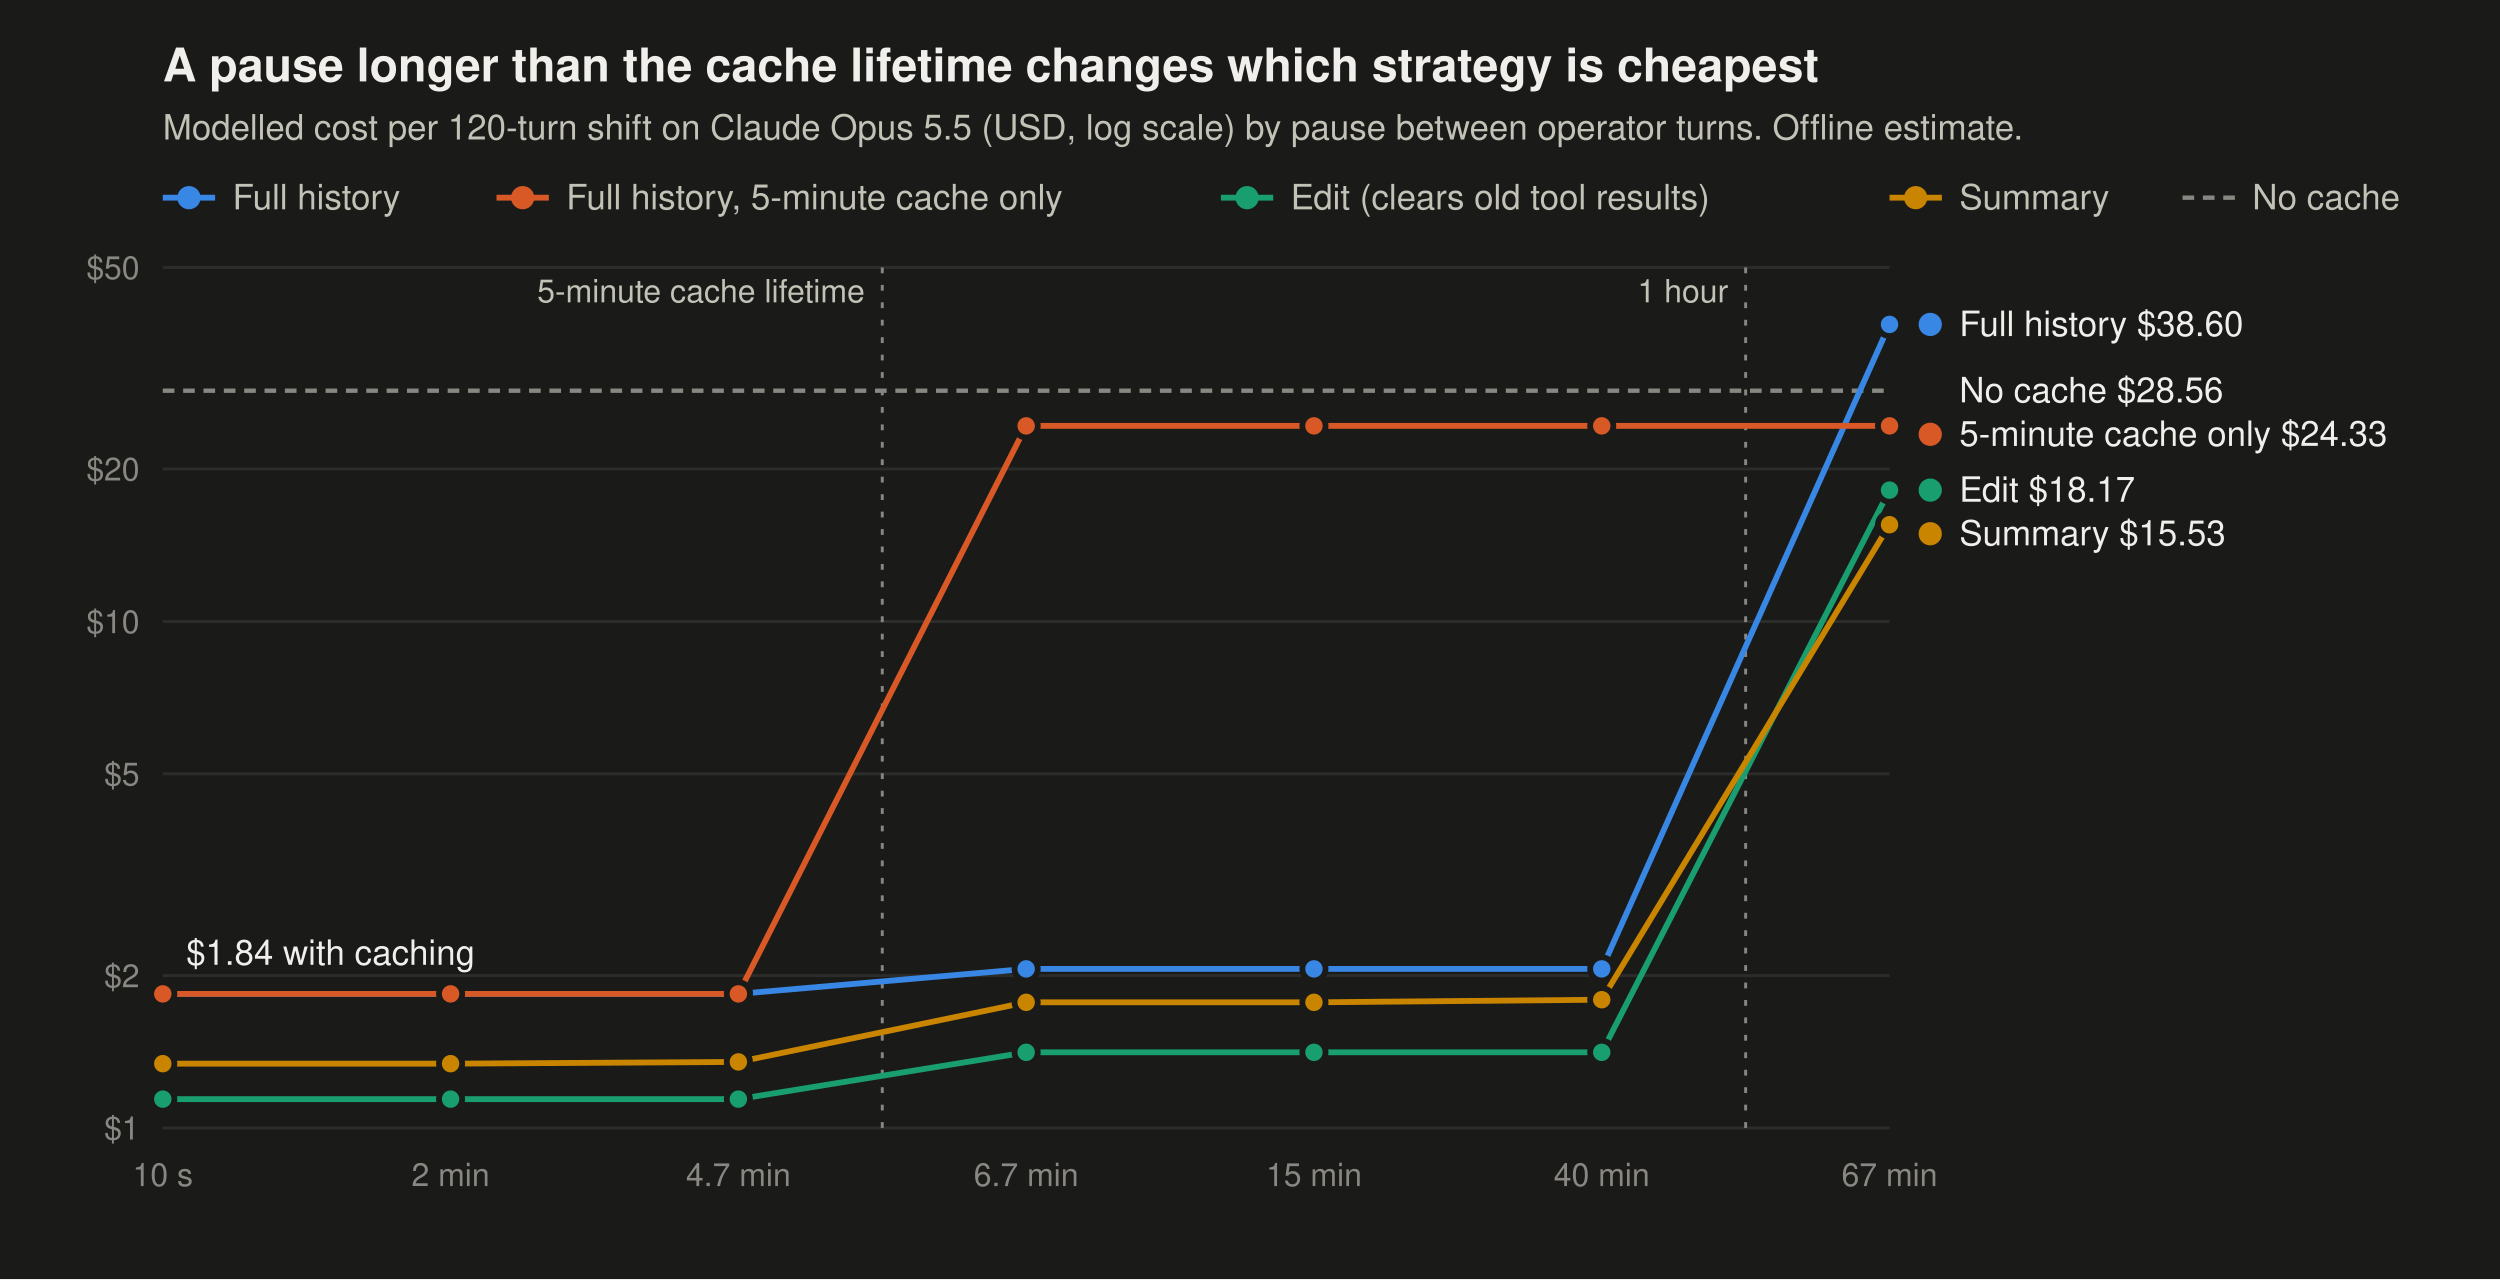
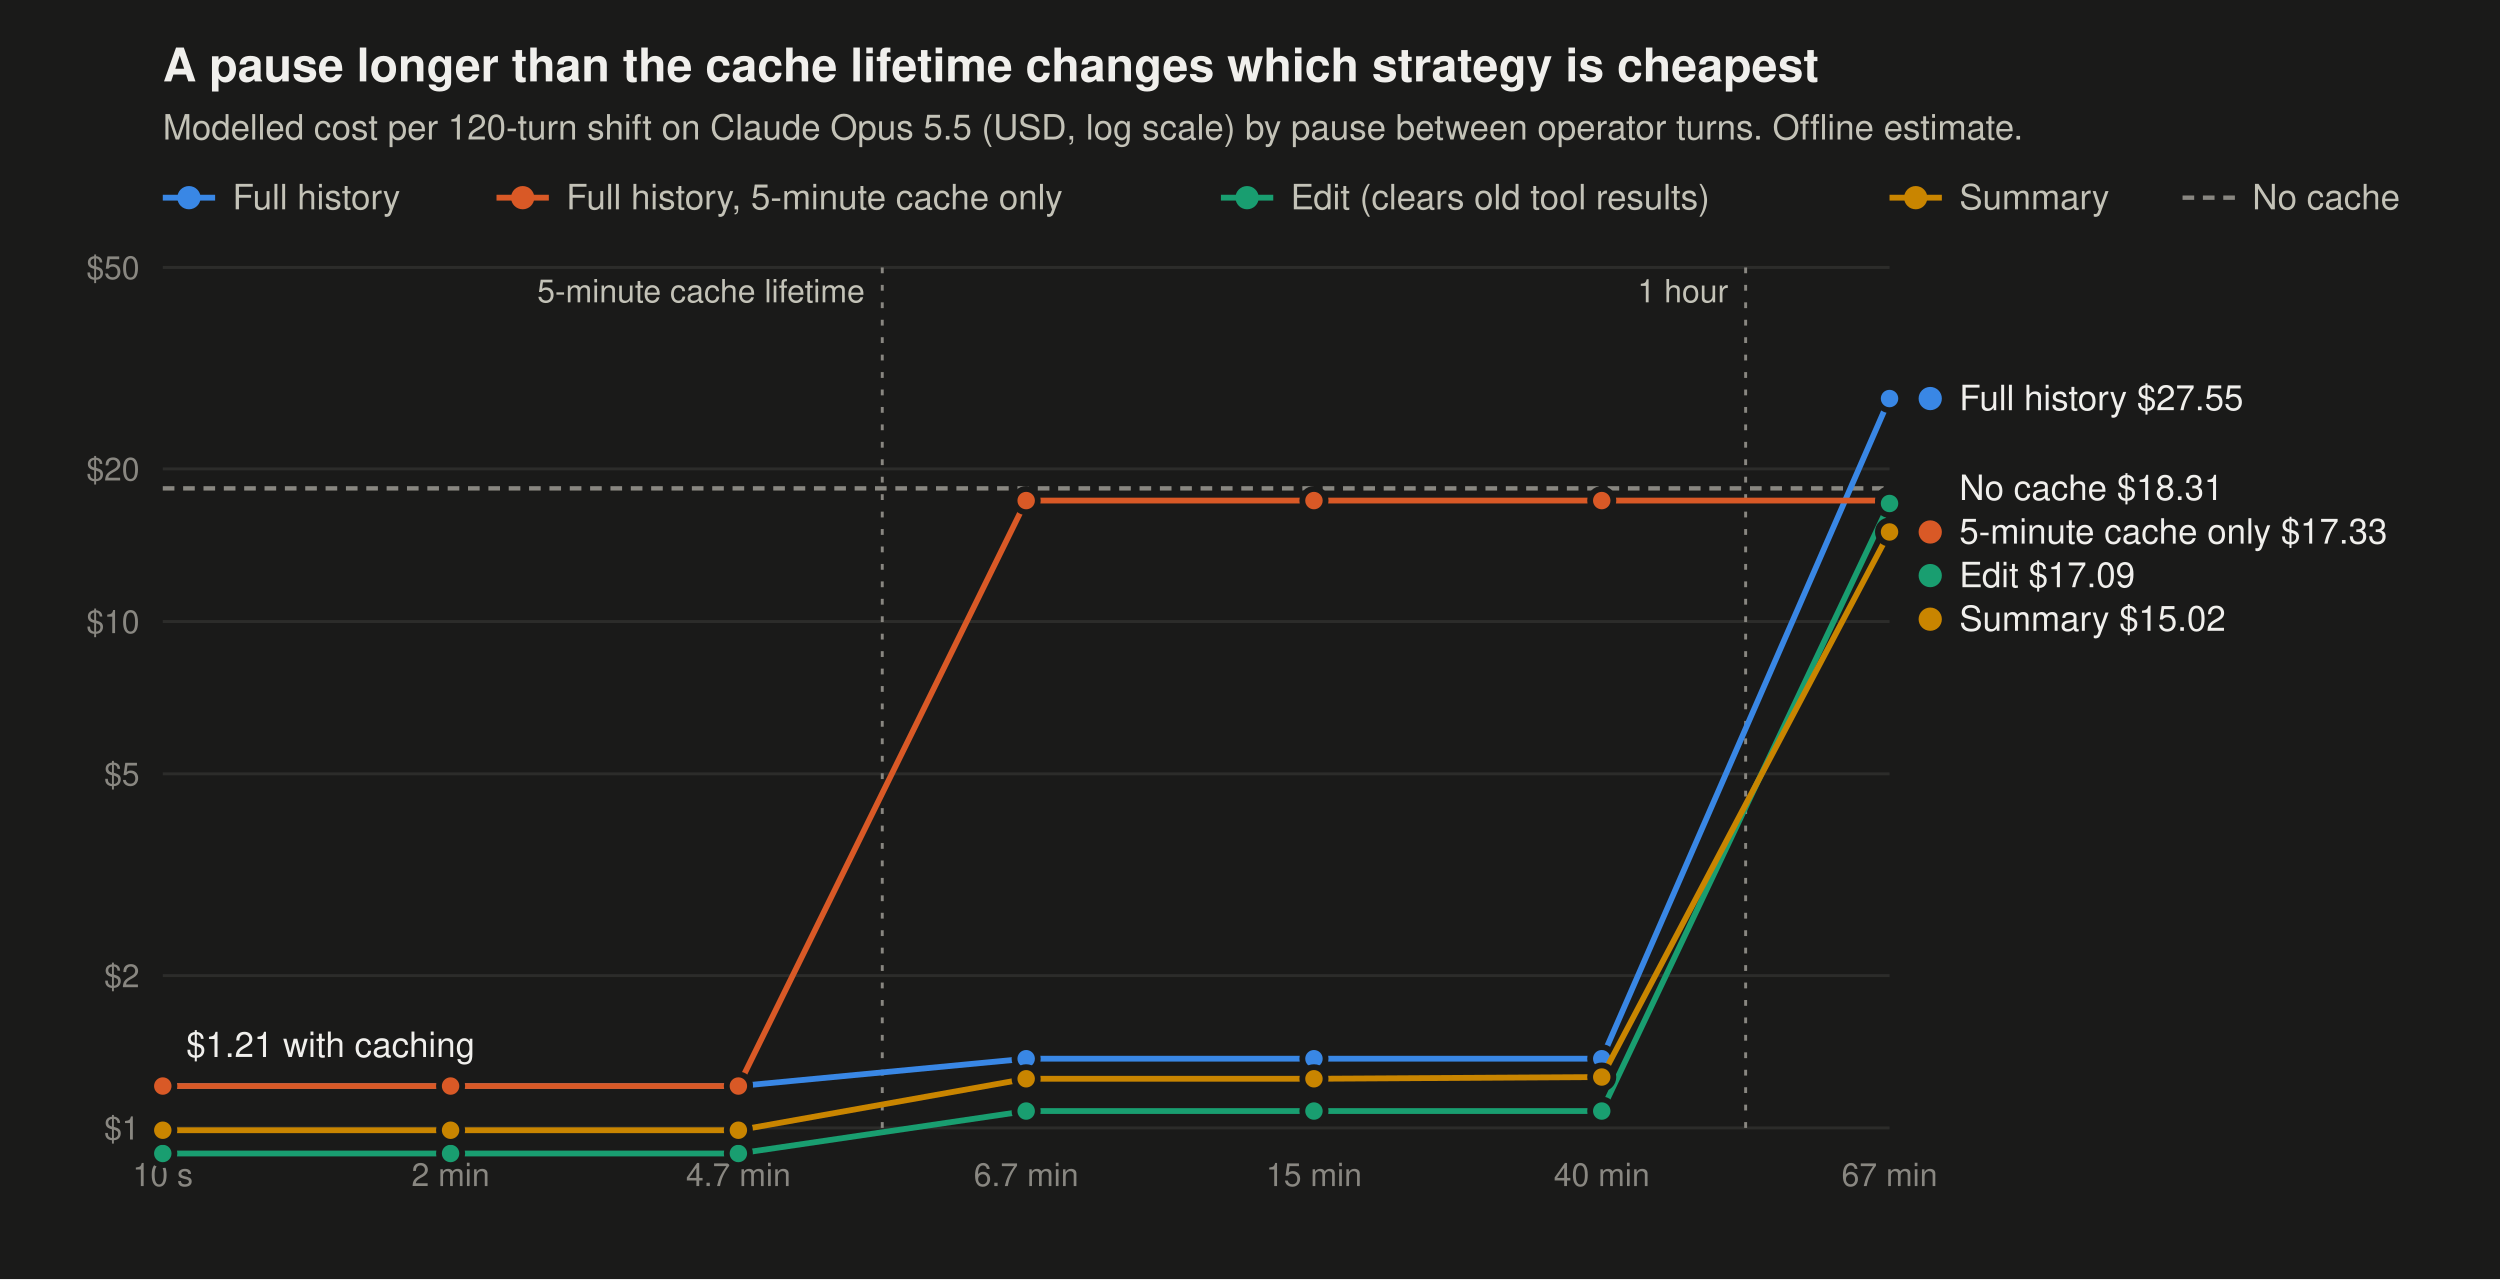
<svg xmlns="http://www.w3.org/2000/svg" viewBox="0 0 860 440" width="860" height="440" role="img" aria-label="Cost per shift against the pause between operator turns, for four context strategies">
  <rect width="860" height="440" fill="#1a1a19" />
  <text x="56" y="28" font-family="-apple-system, Segoe UI, Helvetica, Arial, sans-serif" font-size="16" font-weight="600" fill="#f0efec">A pause longer than the cache lifetime changes which strategy is cheapest</text>
  <text x="56" y="48" font-family="-apple-system, Segoe UI, Helvetica, Arial, sans-serif" font-size="12" fill="#c3c2b7">Modelled cost per 120-turn shift on Claude Opus 5.5 (USD, log scale) by pause between operator turns. Offline estimate.</text>
  <line x1="56" y1="68" x2="74" y2="68" stroke="#3987e5" stroke-width="2" />
  <circle cx="65" cy="68" r="4" fill="#3987e5" />
  <text x="80" y="72" font-family="-apple-system, Segoe UI, Helvetica, Arial, sans-serif" font-size="12" fill="#c3c2b7">Full history</text>
  <line x1="170.8" y1="68" x2="188.8" y2="68" stroke="#d95926" stroke-width="2" />
  <circle cx="179.8" cy="68" r="4" fill="#d95926" />
  <text x="194.8" y="72" font-family="-apple-system, Segoe UI, Helvetica, Arial, sans-serif" font-size="12" fill="#c3c2b7">Full history, 5-minute cache only</text>
  <line x1="420.0" y1="68" x2="438.0" y2="68" stroke="#199e70" stroke-width="2" />
  <circle cx="429.0" cy="68" r="4" fill="#199e70" />
  <text x="444.0" y="72" font-family="-apple-system, Segoe UI, Helvetica, Arial, sans-serif" font-size="12" fill="#c3c2b7">Edit (clears old tool results)</text>
  <line x1="650.0" y1="68" x2="668.0" y2="68" stroke="#c98500" stroke-width="2" />
  <circle cx="659.0" cy="68" r="4" fill="#c98500" />
  <text x="674.0" y="72" font-family="-apple-system, Segoe UI, Helvetica, Arial, sans-serif" font-size="12" fill="#c3c2b7">Summary</text>
  <line x1="750.8" y1="68" x2="768.8" y2="68" stroke="#898781" stroke-width="1.5" stroke-dasharray="4 3" />
  <text x="774.8" y="72" font-family="-apple-system, Segoe UI, Helvetica, Arial, sans-serif" font-size="12" fill="#c3c2b7">No cache</text>
  <line x1="56" y1="388.0" x2="650" y2="388.0" stroke="#2c2c2a" stroke-width="1" />
  <text x="48" y="392.0" font-family="-apple-system, Segoe UI, Helvetica, Arial, sans-serif" font-size="11" text-anchor="end" fill="#898781">$1</text>
  <line x1="56" y1="335.6" x2="650" y2="335.6" stroke="#2c2c2a" stroke-width="1" />
  <text x="48" y="339.6" font-family="-apple-system, Segoe UI, Helvetica, Arial, sans-serif" font-size="11" text-anchor="end" fill="#898781">$2</text>
  <line x1="56" y1="266.2" x2="650" y2="266.2" stroke="#2c2c2a" stroke-width="1" />
  <text x="48" y="270.2" font-family="-apple-system, Segoe UI, Helvetica, Arial, sans-serif" font-size="11" text-anchor="end" fill="#898781">$5</text>
  <line x1="56" y1="213.8" x2="650" y2="213.8" stroke="#2c2c2a" stroke-width="1" />
  <text x="48" y="217.8" font-family="-apple-system, Segoe UI, Helvetica, Arial, sans-serif" font-size="11" text-anchor="end" fill="#898781">$10</text>
  <line x1="56" y1="161.3" x2="650" y2="161.3" stroke="#2c2c2a" stroke-width="1" />
  <text x="48" y="165.3" font-family="-apple-system, Segoe UI, Helvetica, Arial, sans-serif" font-size="11" text-anchor="end" fill="#898781">$20</text>
  <line x1="56" y1="92.0" x2="650" y2="92.0" stroke="#2c2c2a" stroke-width="1" />
  <text x="48" y="96.0" font-family="-apple-system, Segoe UI, Helvetica, Arial, sans-serif" font-size="11" text-anchor="end" fill="#898781">$50</text>
  <text x="56.0" y="408" font-family="-apple-system, Segoe UI, Helvetica, Arial, sans-serif" font-size="11" text-anchor="middle" fill="#898781">10 s</text>
  <text x="155.0" y="408" font-family="-apple-system, Segoe UI, Helvetica, Arial, sans-serif" font-size="11" text-anchor="middle" fill="#898781">2 min</text>
  <text x="254.0" y="408" font-family="-apple-system, Segoe UI, Helvetica, Arial, sans-serif" font-size="11" text-anchor="middle" fill="#898781">4.7 min</text>
  <text x="353.0" y="408" font-family="-apple-system, Segoe UI, Helvetica, Arial, sans-serif" font-size="11" text-anchor="middle" fill="#898781">6.7 min</text>
  <text x="452.0" y="408" font-family="-apple-system, Segoe UI, Helvetica, Arial, sans-serif" font-size="11" text-anchor="middle" fill="#898781">15 min</text>
  <text x="551.0" y="408" font-family="-apple-system, Segoe UI, Helvetica, Arial, sans-serif" font-size="11" text-anchor="middle" fill="#898781">40 min</text>
  <text x="650.0" y="408" font-family="-apple-system, Segoe UI, Helvetica, Arial, sans-serif" font-size="11" text-anchor="middle" fill="#898781">67 min</text>
  <line x1="303.5" y1="92" x2="303.5" y2="388" stroke="#898781" stroke-width="1" stroke-dasharray="2 4" />
  <text x="297.5" y="104" font-family="-apple-system, Segoe UI, Helvetica, Arial, sans-serif" font-size="11" text-anchor="end" fill="#c3c2b7">5-minute cache lifetime</text>
  <line x1="600.5" y1="92" x2="600.5" y2="388" stroke="#898781" stroke-width="1" stroke-dasharray="2 4" />
  <text x="594.5" y="104" font-family="-apple-system, Segoe UI, Helvetica, Arial, sans-serif" font-size="11" text-anchor="end" fill="#c3c2b7">1 hour</text>
-   <line x1="56" y1="134.4" x2="650" y2="134.4" stroke="#898781" stroke-width="1.5" stroke-dasharray="4 3" />
-   <polyline points="56.0,341.9 155.0,341.9 254.0,341.9 353.0,333.3 452.0,333.3 551.0,333.3 650.0,111.6" fill="none" stroke="#3987e5" stroke-width="2" stroke-linejoin="round" />
-   <circle cx="56.0" cy="341.9" r="4" fill="#3987e5" stroke="#1a1a19" stroke-width="2" />
-   <circle cx="155.0" cy="341.9" r="4" fill="#3987e5" stroke="#1a1a19" stroke-width="2" />
-   <circle cx="254.0" cy="341.9" r="4" fill="#3987e5" stroke="#1a1a19" stroke-width="2" />
-   <circle cx="353.0" cy="333.3" r="4" fill="#3987e5" stroke="#1a1a19" stroke-width="2" />
-   <circle cx="452.0" cy="333.3" r="4" fill="#3987e5" stroke="#1a1a19" stroke-width="2" />
-   <circle cx="551.0" cy="333.3" r="4" fill="#3987e5" stroke="#1a1a19" stroke-width="2" />
-   <circle cx="650.0" cy="111.6" r="4" fill="#3987e5" stroke="#1a1a19" stroke-width="2" />
-   <polyline points="56.0,341.9 155.0,341.9 254.0,341.9 353.0,146.5 452.0,146.5 551.0,146.5 650.0,146.5" fill="none" stroke="#d95926" stroke-width="2" stroke-linejoin="round" />
-   <circle cx="56.0" cy="341.9" r="4" fill="#d95926" stroke="#1a1a19" stroke-width="2" />
-   <circle cx="155.0" cy="341.9" r="4" fill="#d95926" stroke="#1a1a19" stroke-width="2" />
-   <circle cx="254.0" cy="341.9" r="4" fill="#d95926" stroke="#1a1a19" stroke-width="2" />
-   <circle cx="353.0" cy="146.5" r="4" fill="#d95926" stroke="#1a1a19" stroke-width="2" />
-   <circle cx="452.0" cy="146.5" r="4" fill="#d95926" stroke="#1a1a19" stroke-width="2" />
-   <circle cx="551.0" cy="146.5" r="4" fill="#d95926" stroke="#1a1a19" stroke-width="2" />
-   <circle cx="650.0" cy="146.5" r="4" fill="#d95926" stroke="#1a1a19" stroke-width="2" />
-   <polyline points="56.0,378.1 155.0,378.1 254.0,378.1 353.0,362.0 452.0,362.0 551.0,362.0 650.0,168.6" fill="none" stroke="#199e70" stroke-width="2" stroke-linejoin="round" />
-   <circle cx="56.0" cy="378.1" r="4" fill="#199e70" stroke="#1a1a19" stroke-width="2" />
-   <circle cx="155.0" cy="378.1" r="4" fill="#199e70" stroke="#1a1a19" stroke-width="2" />
-   <circle cx="254.0" cy="378.1" r="4" fill="#199e70" stroke="#1a1a19" stroke-width="2" />
-   <circle cx="353.0" cy="362.0" r="4" fill="#199e70" stroke="#1a1a19" stroke-width="2" />
-   <circle cx="452.0" cy="362.0" r="4" fill="#199e70" stroke="#1a1a19" stroke-width="2" />
-   <circle cx="551.0" cy="362.0" r="4" fill="#199e70" stroke="#1a1a19" stroke-width="2" />
-   <circle cx="650.0" cy="168.6" r="4" fill="#199e70" stroke="#1a1a19" stroke-width="2" />
-   <polyline points="56.0,365.9 155.0,365.9 254.0,365.3 353.0,344.8 452.0,344.8 551.0,343.9 650.0,180.5" fill="none" stroke="#c98500" stroke-width="2" stroke-linejoin="round" />
-   <circle cx="56.0" cy="365.9" r="4" fill="#c98500" stroke="#1a1a19" stroke-width="2" />
-   <circle cx="155.0" cy="365.9" r="4" fill="#c98500" stroke="#1a1a19" stroke-width="2" />
-   <circle cx="254.0" cy="365.3" r="4" fill="#c98500" stroke="#1a1a19" stroke-width="2" />
-   <circle cx="353.0" cy="344.8" r="4" fill="#c98500" stroke="#1a1a19" stroke-width="2" />
-   <circle cx="452.0" cy="344.8" r="4" fill="#c98500" stroke="#1a1a19" stroke-width="2" />
-   <circle cx="551.0" cy="343.9" r="4" fill="#c98500" stroke="#1a1a19" stroke-width="2" />
-   <circle cx="650.0" cy="180.5" r="4" fill="#c98500" stroke="#1a1a19" stroke-width="2" />
-   <circle cx="664" cy="111.6" r="4" fill="#3987e5" />
-   <text x="674" y="115.6" font-family="-apple-system, Segoe UI, Helvetica, Arial, sans-serif" font-size="12" fill="#f0efec">Full history $38.60</text>
-   <text x="674" y="138.4" font-family="-apple-system, Segoe UI, Helvetica, Arial, sans-serif" font-size="12" fill="#f0efec">No cache $28.56</text>
-   <circle cx="664" cy="149.4" r="4" fill="#d95926" />
-   <text x="674" y="153.4" font-family="-apple-system, Segoe UI, Helvetica, Arial, sans-serif" font-size="12" fill="#f0efec">5-minute cache only $24.33</text>
-   <circle cx="664" cy="168.6" r="4" fill="#199e70" />
-   <text x="674" y="172.6" font-family="-apple-system, Segoe UI, Helvetica, Arial, sans-serif" font-size="12" fill="#f0efec">Edit $18.17</text>
-   <circle cx="664" cy="183.6" r="4" fill="#c98500" />
-   <text x="674" y="187.6" font-family="-apple-system, Segoe UI, Helvetica, Arial, sans-serif" font-size="12" fill="#f0efec">Summary $15.53</text>
-   <text x="64" y="331.9" font-family="-apple-system, Segoe UI, Helvetica, Arial, sans-serif" font-size="12" fill="#f0efec">$1.84 with caching</text>
+   <line x1="56" y1="168.0" x2="650" y2="168.0" stroke="#898781" stroke-width="1.5" stroke-dasharray="4 3" />
+   <polyline points="56.0,373.6 155.0,373.6 254.0,373.6 353.0,364.2 452.0,364.2 551.0,364.2 650.0,137.1" fill="none" stroke="#3987e5" stroke-width="2" stroke-linejoin="round" />
+   <circle cx="56.0" cy="373.6" r="4" fill="#3987e5" stroke="#1a1a19" stroke-width="2" />
+   <circle cx="155.0" cy="373.6" r="4" fill="#3987e5" stroke="#1a1a19" stroke-width="2" />
+   <circle cx="254.0" cy="373.6" r="4" fill="#3987e5" stroke="#1a1a19" stroke-width="2" />
+   <circle cx="353.0" cy="364.2" r="4" fill="#3987e5" stroke="#1a1a19" stroke-width="2" />
+   <circle cx="452.0" cy="364.2" r="4" fill="#3987e5" stroke="#1a1a19" stroke-width="2" />
+   <circle cx="551.0" cy="364.2" r="4" fill="#3987e5" stroke="#1a1a19" stroke-width="2" />
+   <circle cx="650.0" cy="137.1" r="4" fill="#3987e5" stroke="#1a1a19" stroke-width="2" />
+   <polyline points="56.0,373.6 155.0,373.6 254.0,373.6 353.0,172.2 452.0,172.2 551.0,172.2 650.0,172.2" fill="none" stroke="#d95926" stroke-width="2" stroke-linejoin="round" />
+   <circle cx="56.0" cy="373.6" r="4" fill="#d95926" stroke="#1a1a19" stroke-width="2" />
+   <circle cx="155.0" cy="373.6" r="4" fill="#d95926" stroke="#1a1a19" stroke-width="2" />
+   <circle cx="254.0" cy="373.6" r="4" fill="#d95926" stroke="#1a1a19" stroke-width="2" />
+   <circle cx="353.0" cy="172.2" r="4" fill="#d95926" stroke="#1a1a19" stroke-width="2" />
+   <circle cx="452.0" cy="172.2" r="4" fill="#d95926" stroke="#1a1a19" stroke-width="2" />
+   <circle cx="551.0" cy="172.2" r="4" fill="#d95926" stroke="#1a1a19" stroke-width="2" />
+   <circle cx="650.0" cy="172.2" r="4" fill="#d95926" stroke="#1a1a19" stroke-width="2" />
+   <polyline points="56.0,396.8 155.0,396.8 254.0,396.8 353.0,382.2 452.0,382.2 551.0,382.2 650.0,173.2" fill="none" stroke="#199e70" stroke-width="2" stroke-linejoin="round" />
+   <circle cx="56.0" cy="396.8" r="4" fill="#199e70" stroke="#1a1a19" stroke-width="2" />
+   <circle cx="155.0" cy="396.8" r="4" fill="#199e70" stroke="#1a1a19" stroke-width="2" />
+   <circle cx="254.0" cy="396.8" r="4" fill="#199e70" stroke="#1a1a19" stroke-width="2" />
+   <circle cx="353.0" cy="382.2" r="4" fill="#199e70" stroke="#1a1a19" stroke-width="2" />
+   <circle cx="452.0" cy="382.2" r="4" fill="#199e70" stroke="#1a1a19" stroke-width="2" />
+   <circle cx="551.0" cy="382.2" r="4" fill="#199e70" stroke="#1a1a19" stroke-width="2" />
+   <circle cx="650.0" cy="173.2" r="4" fill="#199e70" stroke="#1a1a19" stroke-width="2" />
+   <polyline points="56.0,388.8 155.0,388.8 254.0,388.8 353.0,371.1 452.0,371.1 551.0,370.5 650.0,183.0" fill="none" stroke="#c98500" stroke-width="2" stroke-linejoin="round" />
+   <circle cx="56.0" cy="388.8" r="4" fill="#c98500" stroke="#1a1a19" stroke-width="2" />
+   <circle cx="155.0" cy="388.8" r="4" fill="#c98500" stroke="#1a1a19" stroke-width="2" />
+   <circle cx="254.0" cy="388.8" r="4" fill="#c98500" stroke="#1a1a19" stroke-width="2" />
+   <circle cx="353.0" cy="371.1" r="4" fill="#c98500" stroke="#1a1a19" stroke-width="2" />
+   <circle cx="452.0" cy="371.1" r="4" fill="#c98500" stroke="#1a1a19" stroke-width="2" />
+   <circle cx="551.0" cy="370.5" r="4" fill="#c98500" stroke="#1a1a19" stroke-width="2" />
+   <circle cx="650.0" cy="183.0" r="4" fill="#c98500" stroke="#1a1a19" stroke-width="2" />
+   <circle cx="664" cy="137.1" r="4" fill="#3987e5" />
+   <text x="674" y="141.1" font-family="-apple-system, Segoe UI, Helvetica, Arial, sans-serif" font-size="12" fill="#f0efec">Full history $27.55</text>
+   <text x="674" y="172.0" font-family="-apple-system, Segoe UI, Helvetica, Arial, sans-serif" font-size="12" fill="#f0efec">No cache $18.31</text>
+   <circle cx="664" cy="183.0" r="4" fill="#d95926" />
+   <text x="674" y="187.0" font-family="-apple-system, Segoe UI, Helvetica, Arial, sans-serif" font-size="12" fill="#f0efec">5-minute cache only $17.33</text>
+   <circle cx="664" cy="198.0" r="4" fill="#199e70" />
+   <text x="674" y="202.0" font-family="-apple-system, Segoe UI, Helvetica, Arial, sans-serif" font-size="12" fill="#f0efec">Edit $17.09</text>
+   <circle cx="664" cy="213.0" r="4" fill="#c98500" />
+   <text x="674" y="217.0" font-family="-apple-system, Segoe UI, Helvetica, Arial, sans-serif" font-size="12" fill="#f0efec">Summary $15.02</text>
+   <text x="64" y="363.6" font-family="-apple-system, Segoe UI, Helvetica, Arial, sans-serif" font-size="12" fill="#f0efec">$1.21 with caching</text>
</svg>
